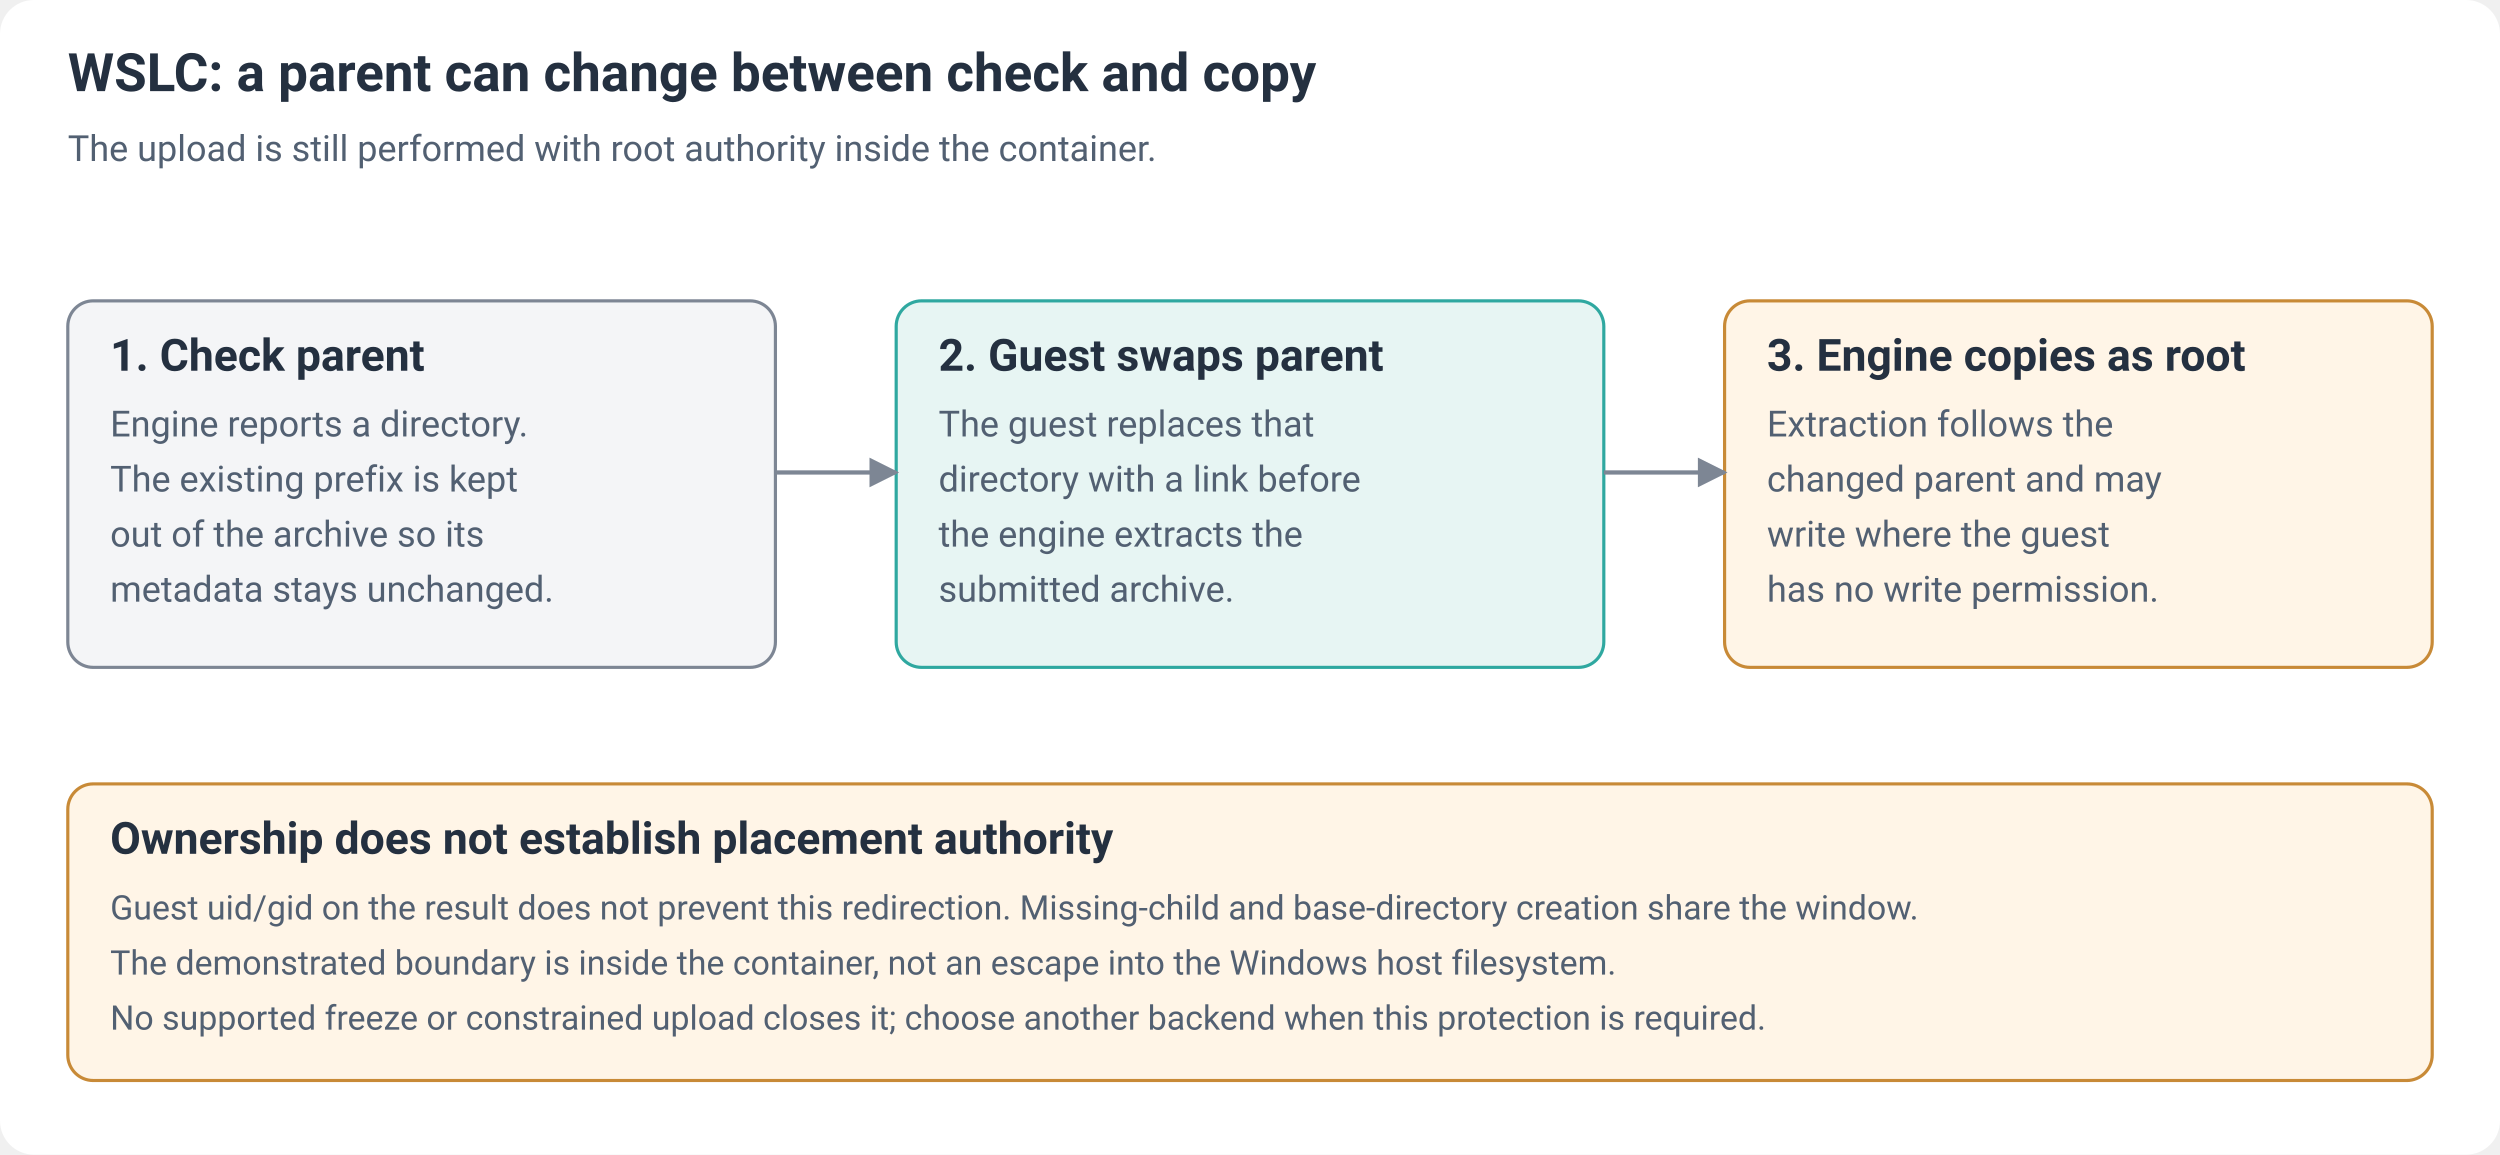
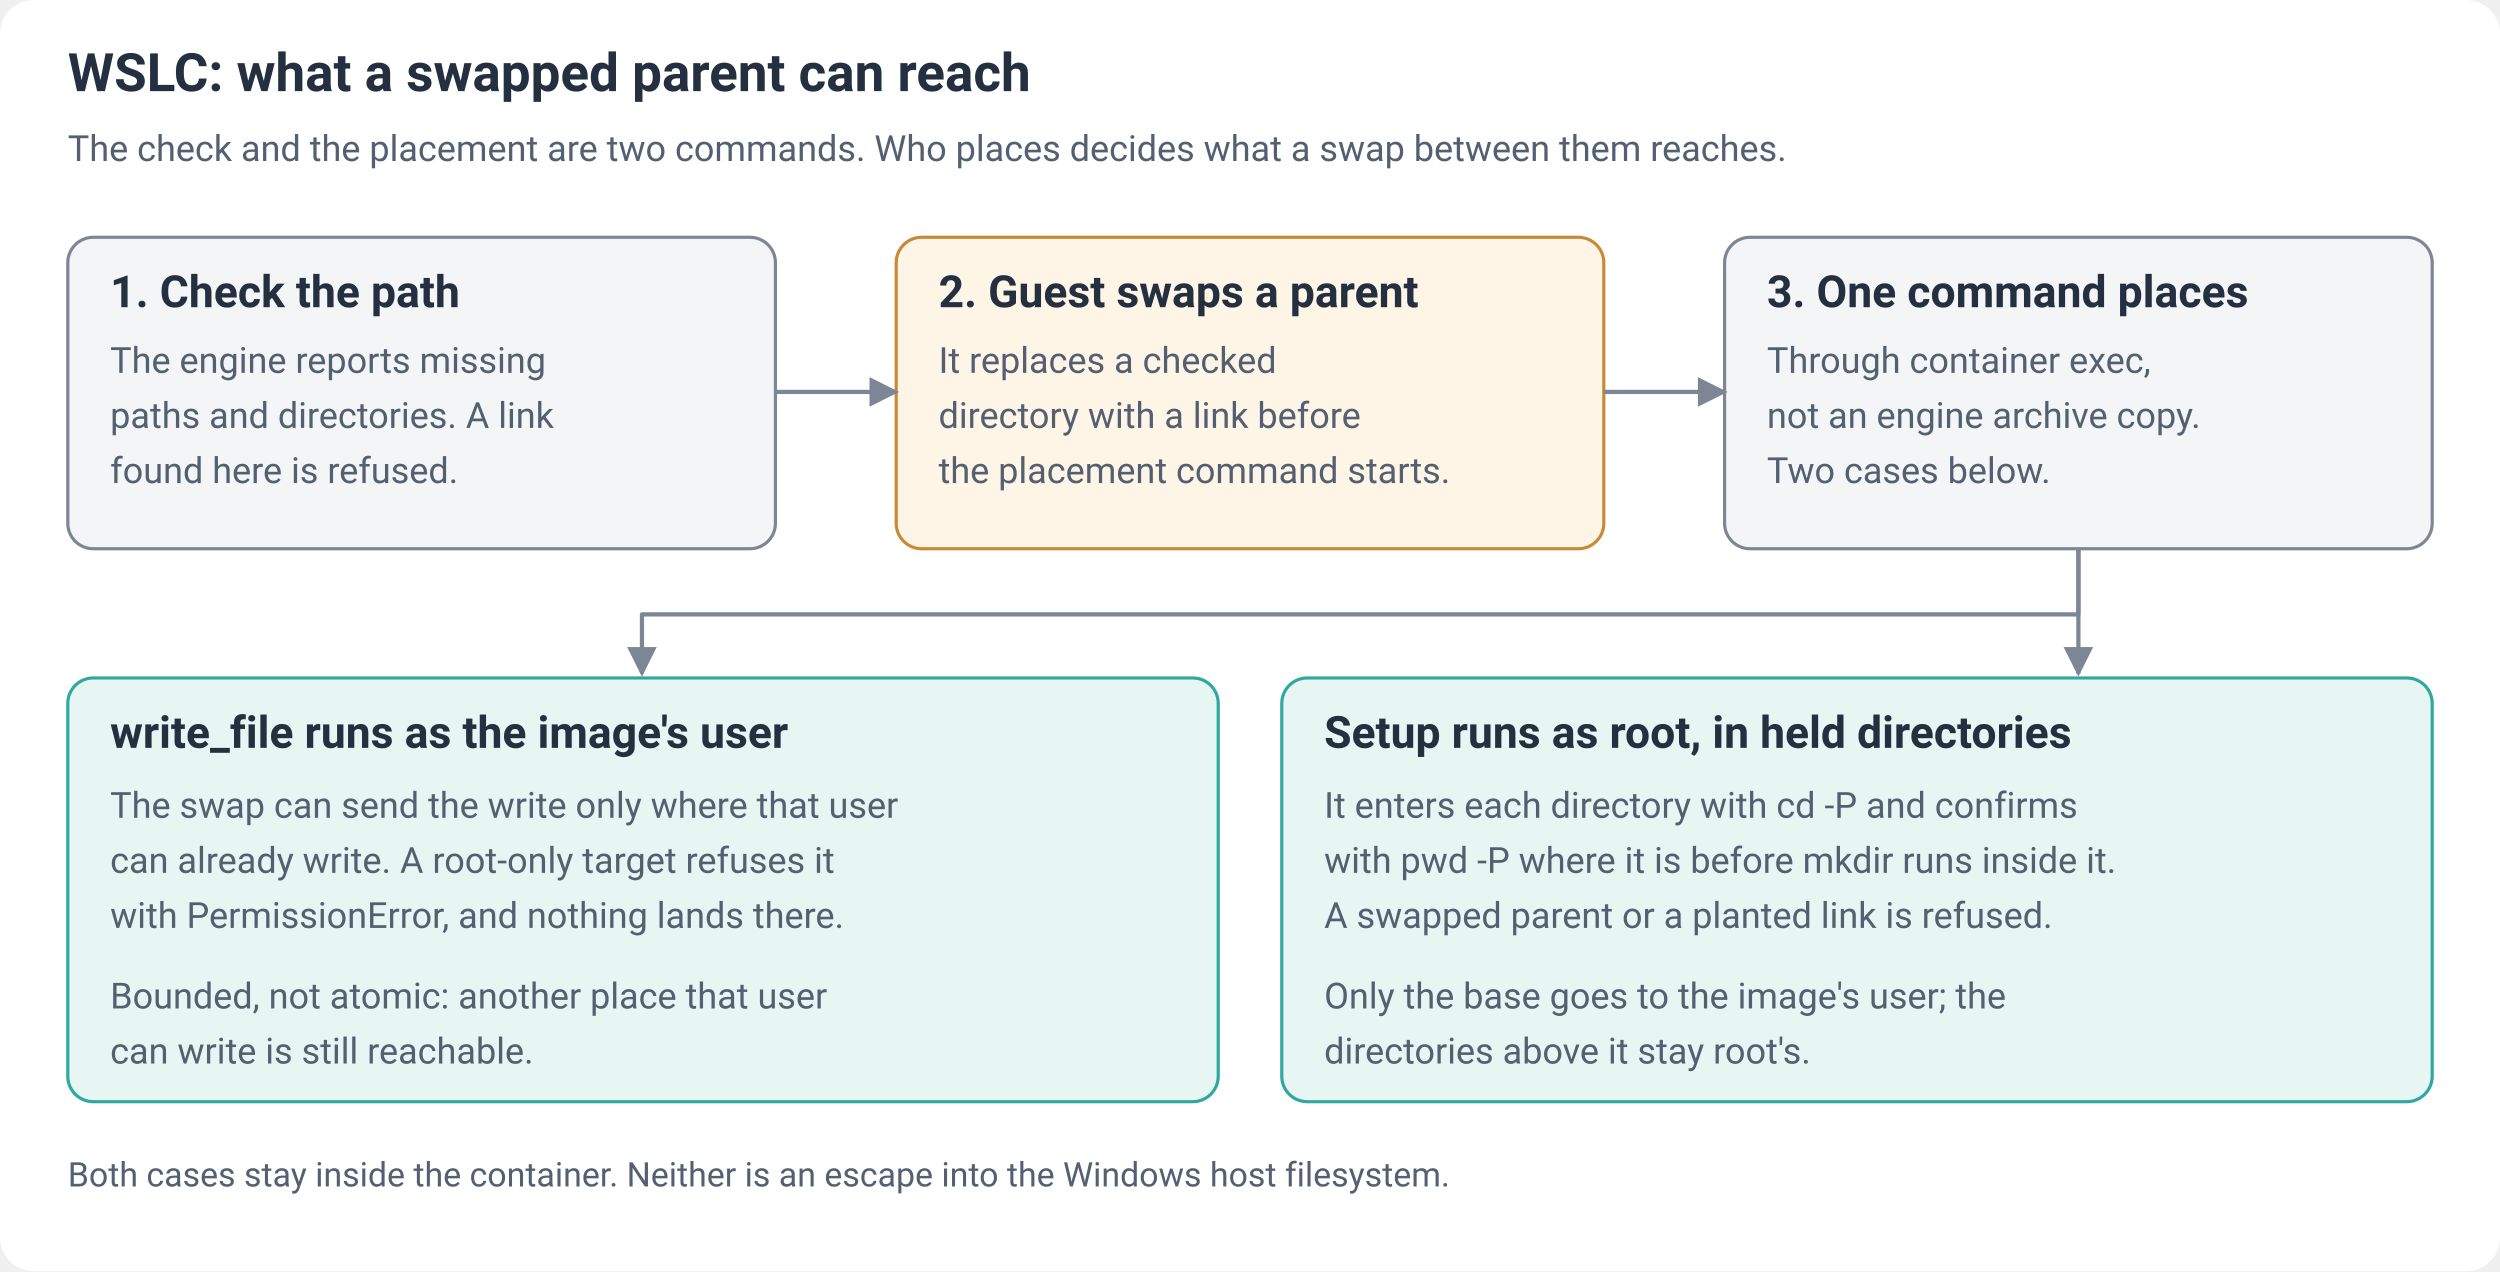
- <svg xmlns="http://www.w3.org/2000/svg" viewBox="0 0 1180 545" width="1180" height="545" role="img" aria-labelledby="wslc-write-window-title wslc-write-window-desc" font-family="ui-sans-serif, system-ui, -apple-system, 'Segoe UI', Roboto, Helvetica, Arial, sans-serif">
+ <svg xmlns="http://www.w3.org/2000/svg" viewBox="0 0 1180 600" width="1180" height="600" role="img" aria-labelledby="wslc-write-window-title wslc-write-window-desc" font-family="ui-sans-serif, system-ui, -apple-system, 'Segoe UI', Roboto, Helvetica, Arial, sans-serif">
  <defs>
    <marker id="wslc-write-window-arrow" viewBox="0 0 10 10" refX="9" refY="5" markerWidth="7" markerHeight="7" orient="auto-start-reverse">
      <path d="M 0 0 L 10 5 L 0 10 z" fill="#7d8694" />
    </marker>
  </defs>
-   <rect width="1180" height="545" rx="16" fill="#ffffff" />
-   <text x="32" y="43" font-size="25" font-weight="600" fill="#243040">WSLC: a parent can change between check and copy</text>
-   <text x="32" y="76" font-size="17" font-weight="400" fill="#526072">The upload is still performed with root authority inside the container.</text>
-   <rect x="32" y="142" width="334" height="173" rx="12" fill="#f4f5f7" stroke="#7d8694" stroke-width="1.5" />
-   <text x="52" y="175" font-size="21" font-weight="600" fill="#243040">1. Check parent</text>
-   <text x="52" y="206" font-size="17" font-weight="400" fill="#526072">Engine reports a directory.</text>
-   <text x="52" y="232" font-size="17" font-weight="400" fill="#526072">The existing prefix is kept</text>
-   <text x="52" y="258" font-size="17" font-weight="400" fill="#526072">out of the archive so its</text>
-   <text x="52" y="284" font-size="17" font-weight="400" fill="#526072">metadata stays unchanged.</text>
-   <rect x="423" y="142" width="334" height="173" rx="12" fill="#e7f5f3" stroke="#2fa8a0" stroke-width="1.5" />
-   <text x="443" y="175" font-size="21" font-weight="600" fill="#243040">2. Guest swaps parent</text>
-   <text x="443" y="206" font-size="17" font-weight="400" fill="#526072">The guest replaces that</text>
-   <text x="443" y="232" font-size="17" font-weight="400" fill="#526072">directory with a link before</text>
-   <text x="443" y="258" font-size="17" font-weight="400" fill="#526072">the engine extracts the</text>
-   <text x="443" y="284" font-size="17" font-weight="400" fill="#526072">submitted archive.</text>
-   <rect x="814" y="142" width="334" height="173" rx="12" fill="#fff5e7" stroke="#c88a37" stroke-width="1.5" />
-   <text x="834" y="175" font-size="21" font-weight="600" fill="#243040">3. Engine copies as root</text>
-   <text x="834" y="206" font-size="17" font-weight="400" fill="#526072">Extraction follows the</text>
-   <text x="834" y="232" font-size="17" font-weight="400" fill="#526072">changed parent and may</text>
-   <text x="834" y="258" font-size="17" font-weight="400" fill="#526072">write where the guest</text>
-   <text x="834" y="284" font-size="17" font-weight="400" fill="#526072">has no write permission.</text>
-   <path d="M 366 223 L 423 223" fill="none" stroke="#7d8694" stroke-width="2" stroke-linejoin="round" marker-end="url(#wslc-write-window-arrow)" />
-   <path d="M 757 223 L 814 223" fill="none" stroke="#7d8694" stroke-width="2" stroke-linejoin="round" marker-end="url(#wslc-write-window-arrow)" />
-   <rect x="32" y="370" width="1116" height="140" rx="12" fill="#fff5e7" stroke="#c88a37" stroke-width="1.5" />
-   <text x="52" y="403" font-size="21" font-weight="600" fill="#243040">Ownership does not establish placement authority</text>
-   <text x="52" y="434" font-size="16" font-weight="400" fill="#526072">Guest uid/gid on the result does not prevent this redirection. Missing-child and base-directory creation share the window.</text>
-   <text x="52" y="460" font-size="16" font-weight="400" fill="#526072">The demonstrated boundary is inside the container, not an escape into the Windows host filesystem.</text>
-   <text x="52" y="486" font-size="16" font-weight="400" fill="#526072">No supported freeze or constrained upload closes it; choose another backend when this protection is required.</text>
+   <rect width="1180" height="600" rx="16" fill="#ffffff" />
+   <text x="32" y="43" font-size="25" font-weight="600" fill="#243040">WSLC: what a swapped parent can reach</text>
+   <text x="32" y="76" font-size="17" font-weight="400" fill="#526072">The check and the placement are two commands. Who places decides what a swap between them reaches.</text>
+   <rect x="32" y="112" width="334" height="147" rx="12" fill="#f4f5f7" stroke="#7d8694" stroke-width="1.5" />
+   <text x="52" y="145" font-size="21" font-weight="600" fill="#243040">1. Check the path</text>
+   <text x="52" y="176" font-size="17" font-weight="400" fill="#526072">The engine reports missing</text>
+   <text x="52" y="202" font-size="17" font-weight="400" fill="#526072">paths and directories. A link</text>
+   <text x="52" y="228" font-size="17" font-weight="400" fill="#526072">found here is refused.</text>
+   <rect x="423" y="112" width="334" height="147" rx="12" fill="#fff5e7" stroke="#c88a37" stroke-width="1.5" />
+   <text x="443" y="145" font-size="21" font-weight="600" fill="#243040">2. Guest swaps a parent</text>
+   <text x="443" y="176" font-size="17" font-weight="400" fill="#526072">It replaces a checked</text>
+   <text x="443" y="202" font-size="17" font-weight="400" fill="#526072">directory with a link before</text>
+   <text x="443" y="228" font-size="17" font-weight="400" fill="#526072">the placement command starts.</text>
+   <rect x="814" y="112" width="334" height="147" rx="12" fill="#f4f5f7" stroke="#7d8694" stroke-width="1.5" />
+   <text x="834" y="145" font-size="21" font-weight="600" fill="#243040">3. One command places</text>
+   <text x="834" y="176" font-size="17" font-weight="400" fill="#526072">Through container exec,</text>
+   <text x="834" y="202" font-size="17" font-weight="400" fill="#526072">not an engine archive copy.</text>
+   <text x="834" y="228" font-size="17" font-weight="400" fill="#526072">Two cases below.</text>
+   <path d="M 366 185 L 423 185" fill="none" stroke="#7d8694" stroke-width="2" stroke-linejoin="round" marker-end="url(#wslc-write-window-arrow)" />
+   <path d="M 757 185 L 814 185" fill="none" stroke="#7d8694" stroke-width="2" stroke-linejoin="round" marker-end="url(#wslc-write-window-arrow)" />
+   <path d="M 981 259 L 981 290 L 303 290 L 303 318" fill="none" stroke="#7d8694" stroke-width="2" stroke-linejoin="round" marker-end="url(#wslc-write-window-arrow)" />
+   <path d="M 981 259 L 981 318" fill="none" stroke="#7d8694" stroke-width="2" stroke-linejoin="round" marker-end="url(#wslc-write-window-arrow)" />
+   <rect x="32" y="320" width="543" height="200" rx="12" fill="#e7f5f3" stroke="#2fa8a0" stroke-width="1.5" />
+   <text x="52" y="353" font-size="21" font-weight="600" fill="#243040">write_file runs as the image's user</text>
+   <text x="52" y="386" font-size="17" font-weight="400" fill="#526072">The swap can send the write only where that user</text>
+   <text x="52" y="412" font-size="17" font-weight="400" fill="#526072">can already write. A root-only target refuses it</text>
+   <text x="52" y="438" font-size="17" font-weight="400" fill="#526072">with PermissionError, and nothing lands there.</text>
+   <text x="52" y="476" font-size="17" font-weight="400" fill="#526072">Bounded, not atomic: another place that user</text>
+   <text x="52" y="502" font-size="17" font-weight="400" fill="#526072">can write is still reachable.</text>
+   <rect x="605" y="320" width="543" height="200" rx="12" fill="#e7f5f3" stroke="#2fa8a0" stroke-width="1.5" />
+   <text x="625" y="353" font-size="21" font-weight="600" fill="#243040">Setup runs as root, in held directories</text>
+   <text x="625" y="386" font-size="17" font-weight="400" fill="#526072">It enters each directory with cd -P and confirms</text>
+   <text x="625" y="412" font-size="17" font-weight="400" fill="#526072">with pwd -P where it is before mkdir runs inside it.</text>
+   <text x="625" y="438" font-size="17" font-weight="400" fill="#526072">A swapped parent or a planted link is refused.</text>
+   <text x="625" y="476" font-size="17" font-weight="400" fill="#526072">Only the base goes to the image's user; the</text>
+   <text x="625" y="502" font-size="17" font-weight="400" fill="#526072">directories above it stay root's.</text>
+   <text x="32" y="560" font-size="16" font-weight="400" fill="#526072">Both cases stay inside the container. Neither is an escape into the Windows host filesystem.</text>
</svg>
